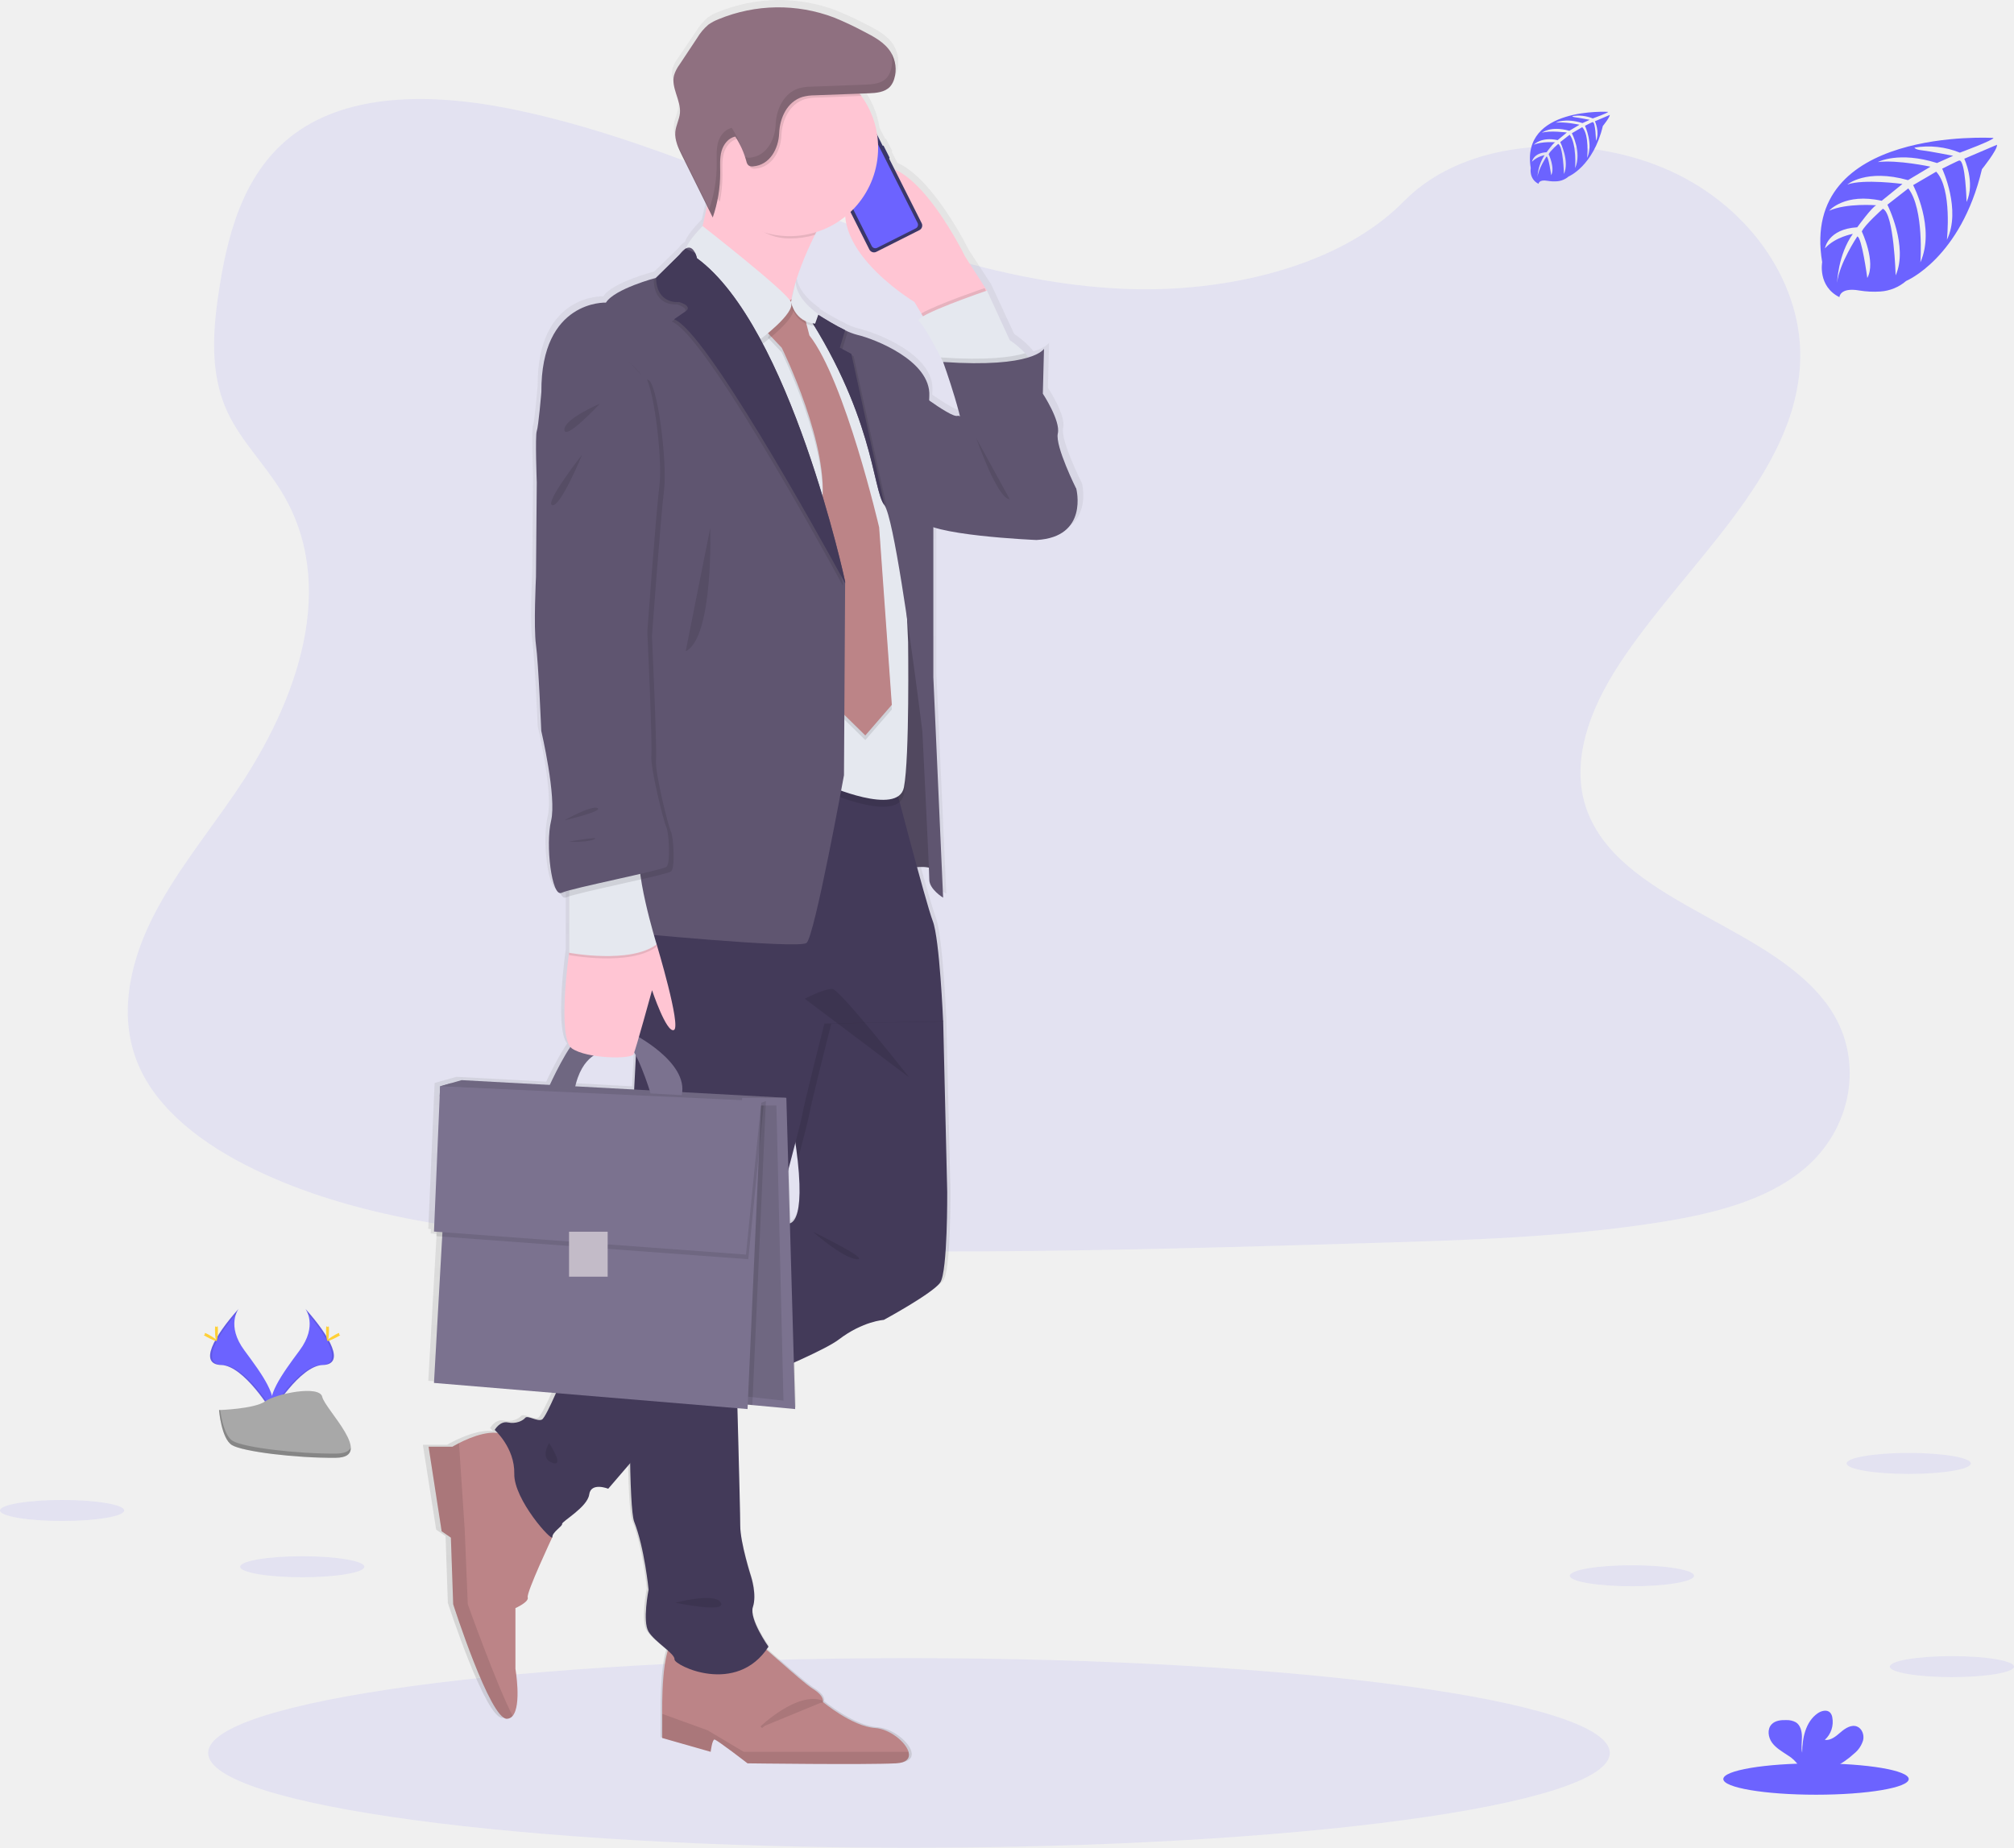
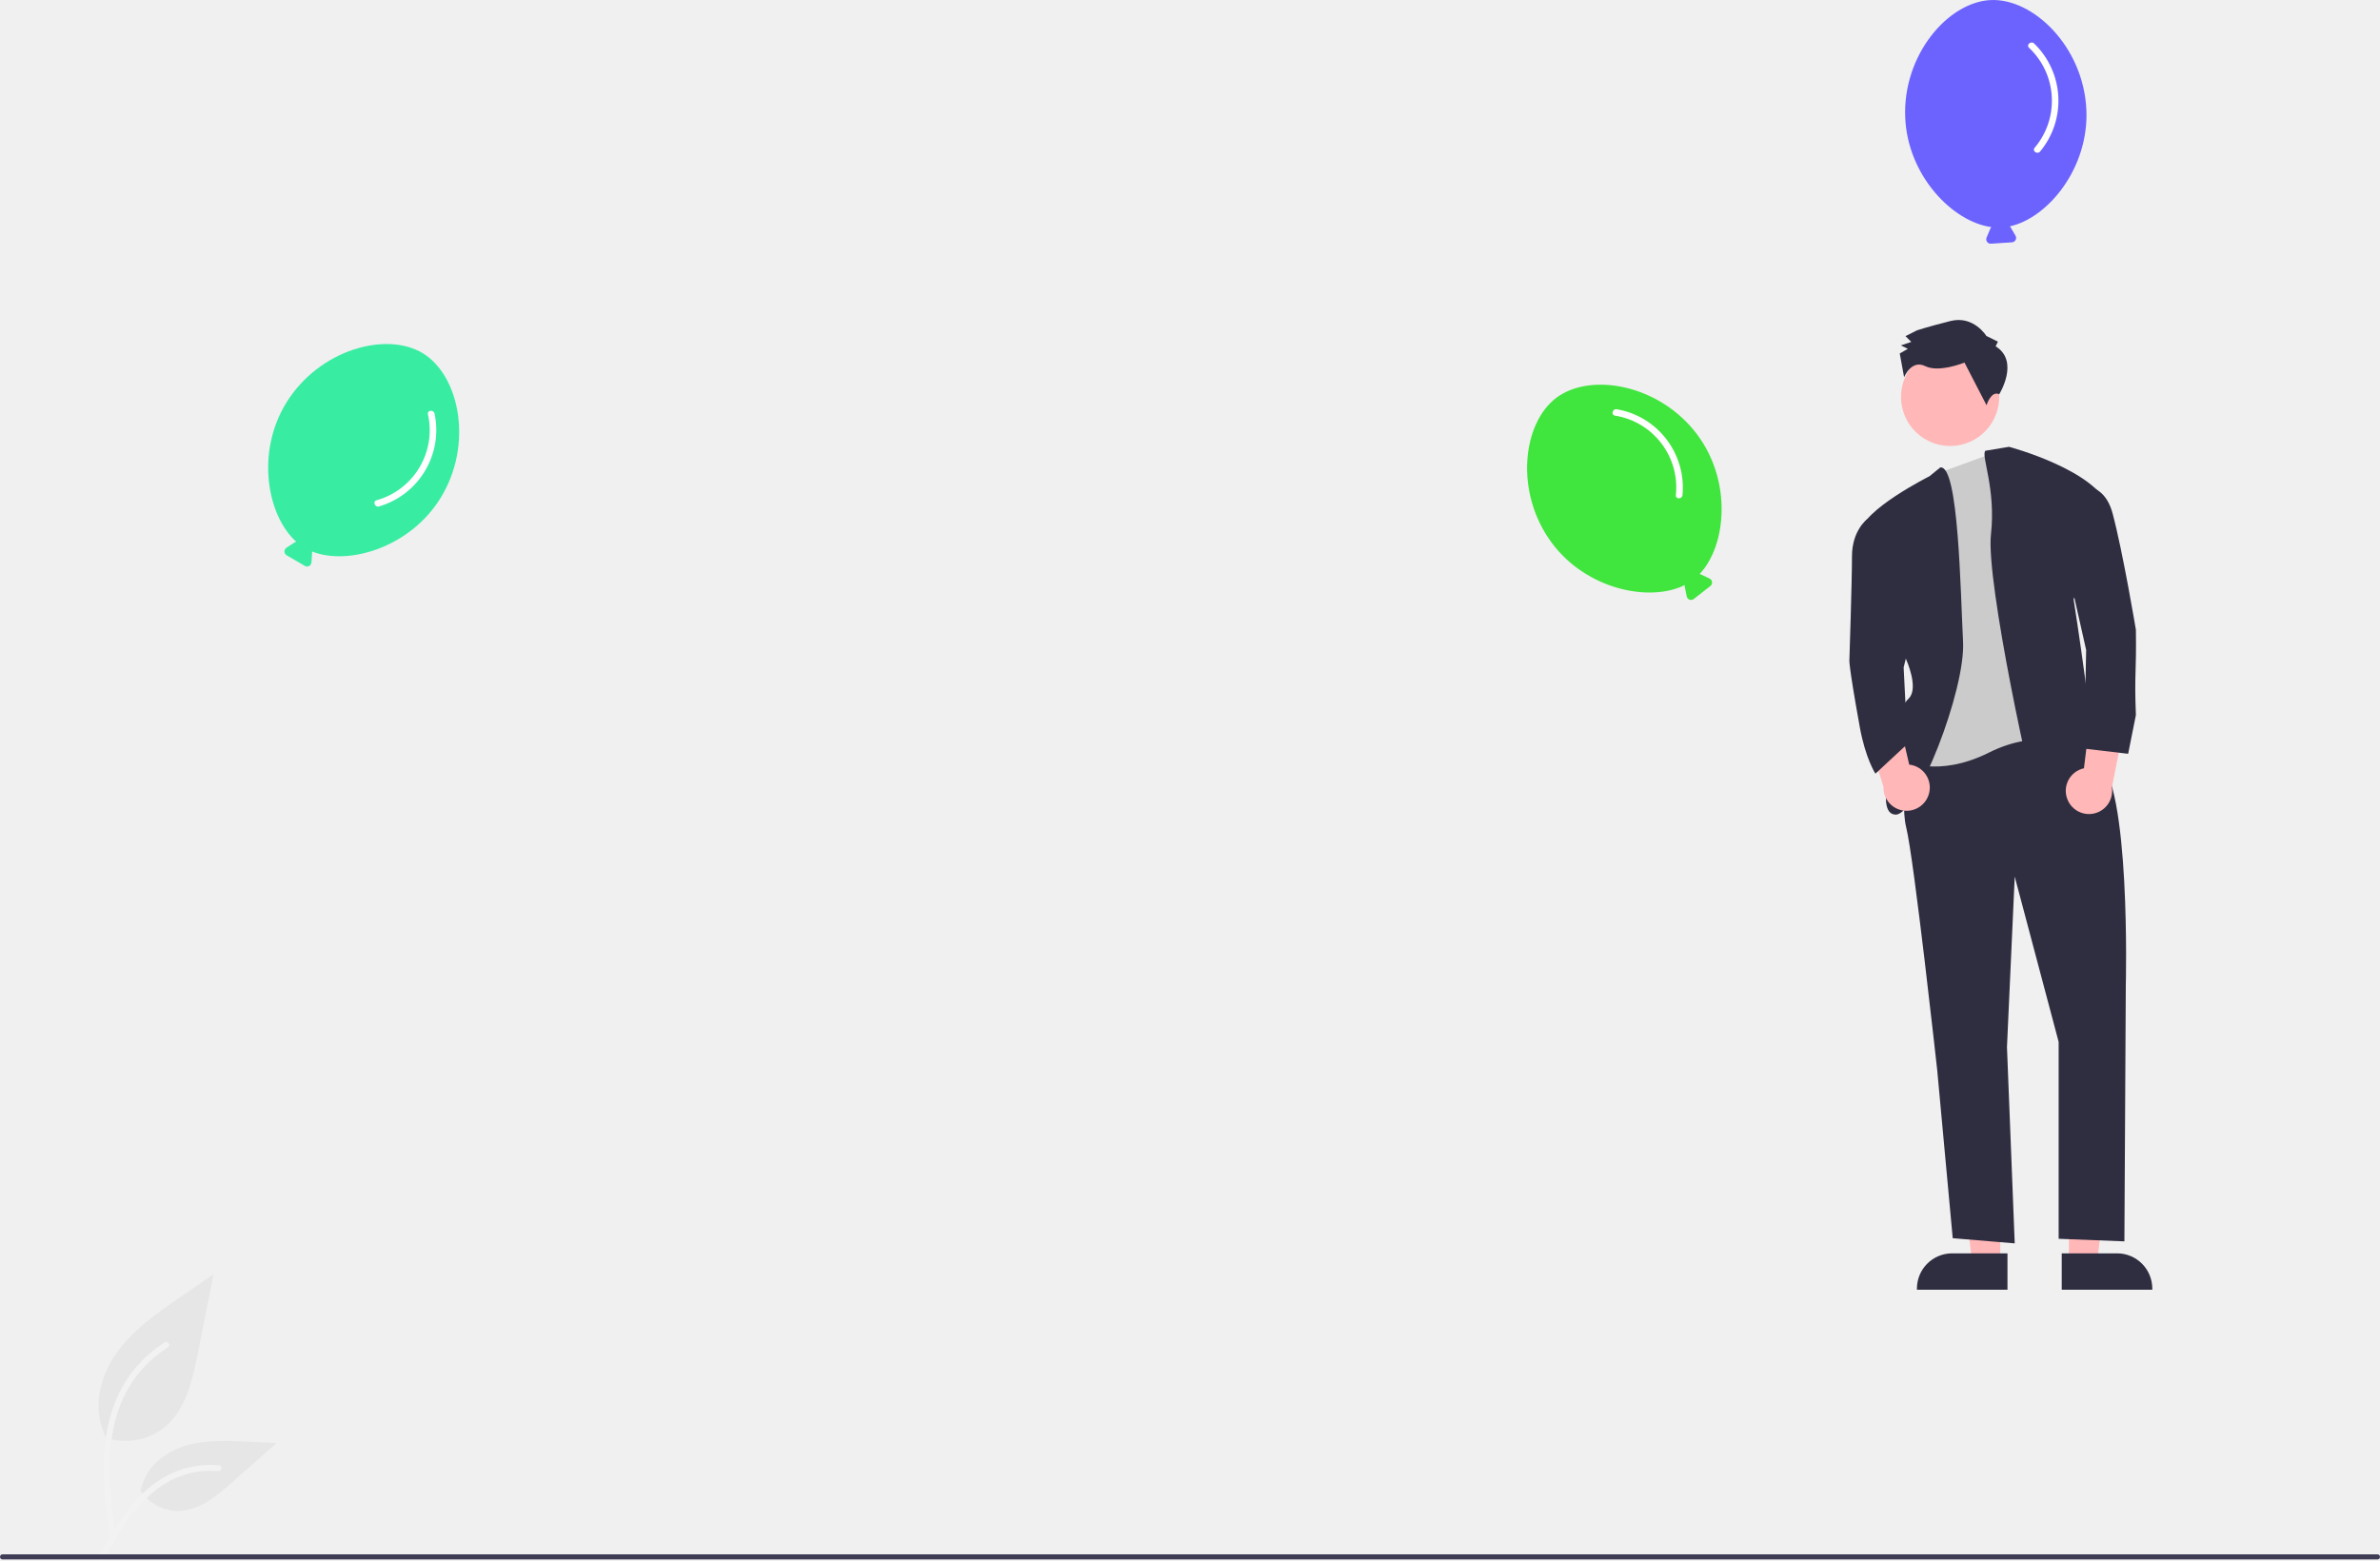
- <svg xmlns="http://www.w3.org/2000/svg" id="6968ac48-3a8f-41ea-a7fd-90e9ec00ee17" data-name="Layer 1" width="873.53" height="801.44" viewBox="0 0 873.53 801.44">
-   <defs>
-     <linearGradient id="70ce31e8-5126-44c6-9ded-adf44b0dced1" x1="489.88" y1="814.11" x2="489.88" y2="49.28" gradientUnits="userSpaceOnUse">
-       <stop offset="0" stop-color="gray" stop-opacity="0.25" />
-       <stop offset="0.54" stop-color="gray" stop-opacity="0.12" />
-       <stop offset="1" stop-color="gray" stop-opacity="0.1" />
-     </linearGradient>
-   </defs>
-   <path d="M652.59,174.63c-47.88-1.66-93.48-17.11-137-34S428.89,105,382.16,96c-30.06-5.76-64.43-6.58-88.65,9.53-23.3,15.51-30.84,42.28-34.88,67.12-3,18.69-4.84,38.36,3.51,55.85,5.79,12.15,16.08,22.36,23.19,34,24.76,40.48,7.26,90.4-19.57,129.93-12.58,18.54-27.18,36.23-36.89,56s-14.21,42.35-5.71,62.49c8.42,20,28.49,34.94,50.23,45.49,44.16,21.41,96.19,27.54,146.93,31,112.32,7.68,225.23,4.36,337.85,1,41.67-1.24,83.53-2.49,124.53-8.93,22.77-3.58,46.28-9.26,62.81-23,21-17.41,26.18-46.88,12.12-68.71-23.59-36.61-88.79-45.71-105.28-85-9.07-21.63.25-45.72,13.43-65.77,28.29-43,75.7-80.78,78.2-130,1.72-33.77-21.08-67.6-56.32-83.59-36.94-16.75-88.17-14.64-115.42,13.09C744.18,165.12,694.86,176.1,652.59,174.63Z" transform="translate(-163.24 -49.28)" fill="#6c63ff" opacity="0.1" />
-   <ellipse cx="394.25" cy="760.32" rx="303.97" ry="41.12" fill="#6c63ff" opacity="0.1" />
-   <path d="M632.51,258.88s-9.41-18.57-8.14-24.09-6.62-17.31-6.62-17.31l.51-19.56s-1.09,2-6.77,3.75c-.48-.63-1-1.25-1.54-1.84a40.32,40.32,0,0,0-6.82-5.69l-10-21.58-9.67-14.81s-15.25-31-31-37.84l-2.48-4.85a.38.38,0,0,0,.15-.49l-2.52-4.93a.39.39,0,0,0-.49-.18l-2.41-4.72a37.91,37.91,0,0,0-7-16.89c-.25-.35-.52-.67-.78-1l3.92-.14c3.44-.13,7.28-.43,9.59-3a8.77,8.77,0,0,0,1.79-3.3,14,14,0,0,0,.58-2.93c0-.15,0-.3,0-.44q0-.51,0-1c0-.27,0-.53,0-.8s0-.43,0-.64-.11-.69-.17-1c0-.13,0-.26-.08-.39a11.66,11.66,0,0,0-.31-1.16,1.55,1.55,0,0,1-.07-.23c-.14-.4-.29-.8-.46-1.19a1.11,1.11,0,0,1-.07-.16c-.18-.39-.38-.77-.59-1.14l-.06-.12v0a4,4,0,0,0-.25-.45c-2.71-4.26-7.47-6.75-12-9a138.69,138.69,0,0,0-13-6,70,70,0,0,0-51,.72,20.19,20.19,0,0,0-4.54,2.42,23.46,23.46,0,0,0-4.95,5.82l-7.75,11.45A16.18,16.18,0,0,0,455,78.79c-1.45,5.44,3.1,10.89,2.59,16.5-.26,2.79-1.76,5.35-2.05,8.14-.37,3.6,1.3,7.07,2.93,10.32l11.09,22c-.59,2.89-1.24,5.85-1.95,8.71h0c-5.11,5.28-6.83,8.16-7.3,9.72l-.15.08h0a9,9,0,0,0-2.56,2.5L447.06,167s-18.32,4.76-22.13,10.79c0,0-28.75-1.26-28.5,38.89,0,0-1.27,15.06-2,17.07s0,22.33,0,22.33l-.34,41.16s-1.1,21.83,0,29.61,2.37,37.39,2.37,37.39,6.87,28.86,4.33,39.15c-2.44,9.85,0,31.39,4,31.48.76,1.57,1.63,2.34,2.58,1.9a11,11,0,0,1,1.27-.46V460.9s-4.95,34.45.6,41c-3.68,5.24-8,14.18-9.1,16.53l-38.9-2.09-4.95,1.39h0L351.75,519,349,582.27l1.1.08-.08,1.93,2.6.19L349,648.19l53.85,4.43c-2.37,5.31-5.12,11-6.19,11.55-2,1-6.36-2-7.38-.76s-4.07,2.76-7.63,2-5.85,3.26-5.85,3.26.52.46,1.3,1.31c-5.78-.7-13.09,2.4-17.06,4.4-1.78.9-2.89,1.57-2.89,1.57H346.65l5.77,36.81,4.07,2.78,1,29s16.28,50.19,23.74,49.86a3.37,3.37,0,0,0,2.51-1.26c4-4.62,1.23-20.49,1.23-20.49V746.23s6.1-2.68,5.42-4.69,9.84-24,10.78-26a.17.17,0,0,0,.08-.16c0-2.26,4.58-4.77,4.32-5.77s11.2-7.28,12-12.8,8.39-2.51,8.39-2.51l9.66-11.1c.29,13.53.84,23,1.79,25.4,4.58,11.55,6.36,29.62,6.36,29.62s-2.8,13.8,0,18.32c1.72,2.76,5.72,5.72,8.5,8.17-2.89,8.76-2.48,27.38-2.48,27.38v10.7l21.37,6s.67-5.35,1.69-5.35,14.59,10.37,14.59,10.37,52.24.67,65.46,0c5-.25,6.36-2.4,5.59-5-1.27-4.33-8.4-9.94-14.74-10.37-10.18-.67-23.07-11.37-23.07-11.37s1-2.35-4.41-5.69c-3.74-2.3-14.09-11.61-20.49-17.06.3-.41.61-.82.9-1.26,0,0-8.65-12-6.86-17.32s-.77-13-.77-13-4.83-14.81-4.83-22.34c0-4.77-.72-31.9-1.24-51.14l4.46.37.09-1.92,2,.18,18.91,1.74-.58-20.21c9.11-4,16.69-7.71,19.83-10.08,10.68-8,19.84-8.53,19.84-8.53s21.62-11.54,24.93-16.31,3-39.4,3-39.4l-1.78-74.22v-.06s-1.52-35.88-4.58-43.66c-1.12-2.88-3.89-12.48-6.92-23.44a18.11,18.11,0,0,1,5.22.22c.11,2.68.18,4.52.18,5.15,0,4.26,6.1,7.88,6.1,7.88l-4.32-96V275.66c13.32,4.24,45.53,5.56,45.53,5.56C638.1,280,632.51,258.88,632.51,258.88ZM506.87,176.4l-.07,0a66.59,66.59,0,0,1,1.85-7.45ZM419.45,505.67c7.89,1.3,17,.92,17.69-.61.07-.15.16-.42.28-.77.25.44.49.89.74,1.35l-.77,14.48v.33l-26-1.4C413.21,511.3,416.65,507.52,419.45,505.67Zm86.67,73.06-.67-23.45c1.16-4.32,2.2-8.24,3.09-11.6.4,2.79.74,5.36,1,7.73C512,573.66,508.37,578,506.12,578.73Zm74-351.58c-1.49.57-7.16-3-12.54-6.7,0-.68.05-1.35.08-2,.76-15.31-24.17-24.84-31.8-26.6a27.41,27.41,0,0,1-5.36-2,125,125,0,0,1-11.84-6.69l.1-.29s-9.84-6.23-10.05-14a132.92,132.92,0,0,1,8.46-20.53c.19-.39.4-.8.6-1.19a39.25,39.25,0,0,0,12.8-6.78c1.53,20,30.47,37.21,30.47,37.21l3.09,5,.73,1.18c-1.56.92-2.31,1.66-1.78,2.09,2.2,1.76,7.52,11.72,9.72,15.93a.06.06,0,0,0,0,0c.6,1.14,1,1.85,1,1.85s4.73,12.87,7.44,23.64A2,2,0,0,0,580.1,227.15Z" transform="translate(-163.24 -49.28)" fill="url(#70ce31e8-5126-44c6-9ded-adf44b0dced1)" />
-   <path d="M591.3,175.28l-.34.45-1.16,1.55L567.55,193l-4.72-7.76-3-5S515.48,153.64,534.55,128s47.25,32.5,47.25,32.5Z" transform="translate(-163.24 -49.28)" fill="#ffc5d3" />
-   <rect x="547.05" y="112.1" width="0.76" height="6.26" rx="0.38" ry="0.38" transform="translate(-156.55 209.3) rotate(-26.73)" fill="#3a3768" />
-   <rect x="521.39" y="119.37" width="0.43" height="2.06" rx="0.21" ry="0.21" transform="translate(-161.64 198.23) rotate(-26.73)" fill="#3a3768" />
-   <rect x="523.41" y="122.65" width="0.48" height="3.59" rx="0.24" ry="0.24" transform="translate(-163.24 199.58) rotate(-26.73)" fill="#3a3768" />
-   <rect x="525.6" y="126.97" width="0.46" height="3.62" rx="0.23" ry="0.23" transform="translate(-164.96 201.03) rotate(-26.73)" fill="#3a3768" />
-   <rect x="528.35" y="104.91" width="25.4" height="51.62" rx="2.24" ry="2.24" transform="translate(-164.21 208.08) rotate(-26.73)" fill="#3a3768" />
-   <path d="M536.4,105.67a.9.9,0,0,0-.4,1.22l.08.17a.91.91,0,0,1-.4,1.23l-9.62,4.84a.9.9,0,0,1-1.22-.4l-.09-.17a.91.91,0,0,0-1.22-.41l-1.87.95a1.72,1.72,0,0,0-.77,2.33L541.33,156a1.75,1.75,0,0,0,2.34.77l16.78-8.45a1.75,1.75,0,0,0,.77-2.34l-20.45-40.59a1.74,1.74,0,0,0-2.34-.77Z" transform="translate(-163.24 -49.28)" fill="#6c63ff" />
-   <rect x="527.92" y="109.31" width="3.55" height="0.72" rx="0.36" ry="0.36" transform="translate(-155.95 200.72) rotate(-26.73)" fill="#e6e8ec" />
-   <circle cx="368.88" cy="59.17" r="0.41" fill="#e6e8ec" />
-   <path d="M550.8,261.28,544.55,429s21-7,24.25-1.75-3.5-84-3.5-84Z" transform="translate(-163.24 -49.28)" fill="#5f5570" />
-   <path d="M550.8,261.28,544.55,429s21-7,24.25-1.75-3.5-84-3.5-84Z" transform="translate(-163.24 -49.28)" opacity="0.15" />
-   <path d="M551.8,814.11c-13,.67-64.33,0-64.33,0s-13.34-10.33-14.34-10.33-1.66,5.33-1.66,5.33l-21-6V792.45s-.67-30.35,5.66-31.67,34.34,0,34.34,0c1-.33,20,17.67,25.33,21s4.33,5.67,4.33,5.67,12.67,10.66,22.67,11.33c6.23.42,13.24,6,14.49,10.33C558.05,811.72,556.7,813.86,551.8,814.11Z" transform="translate(-163.24 -49.28)" fill="#bc8487" />
-   <path d="M551.8,814.11c-13,.67-64.33,0-64.33,0s-13.34-10.33-14.34-10.33-1.66,5.33-1.66,5.33l-21-6V792.66l19.66,7.12,15.67,9.33h71.49C558.05,811.72,556.7,813.86,551.8,814.11Z" transform="translate(-163.24 -49.28)" opacity="0.1" />
-   <path d="M493.43,798.45s16-15.33,26.7-11" transform="translate(-163.24 -49.28)" stroke="#000" stroke-miterlimit="10" opacity="0.1" />
-   <path d="M392.13,742.11c.67,2-5.33,4.67-5.33,4.67v26.33s2.72,15.81-1.21,20.42a3.29,3.29,0,0,1-2.46,1.25c-7.33.33-23.33-49.67-23.33-49.67l-1-28.89-4-2.77-5.67-36.67h10.34s1.09-.67,2.84-1.57c5-2.55,15.47-7,21.16-2.76L402.8,716S391.47,740.11,392.13,742.11Z" transform="translate(-163.24 -49.28)" fill="#bc8487" />
-   <path d="M385.59,793.53a3.29,3.29,0,0,1-2.46,1.25c-7.33.33-23.33-49.67-23.33-49.67l-1-28.89-4-2.77-5.67-36.67h10.34s1.09-.67,2.84-1.57l2.49,37.57,1.33,32.33S378.69,780.31,385.59,793.53Z" transform="translate(-163.24 -49.28)" opacity="0.1" />
-   <path d="M571.05,605.53c-3.25,4.75-24.5,16.25-24.5,16.25s-9,.5-19.5,8.5c-5.43,4.14-24.3,12.35-41.25,19.32-15.83,6.51-30,11.93-30,11.93l-16.32,19L427.05,695s-7.5-3-8.25,2.5-12,11.75-11.75,12.75-4.25,3.5-4.25,5.75-16.75-16.25-16.5-27.5-8.5-19-8.5-19,2.25-4,5.75-3.25,6.5-.75,7.5-2,5.25,1.75,7.25.75,10-20.75,10-20.75l31.17-20.91,62-41.56,2.86-1.92s8.25,3.78,4.9-27.19c-.65-6-1.74-13.29-3.4-22.17-10.25-54.75,26.5-61,26.5-61l32.25,10.75,7.75,12v.06l1.75,73.94S574.3,600.78,571.05,605.53Z" transform="translate(-163.24 -49.28)" fill="#433a59" />
-   <path d="M485.55,640.53s.1,3.55.25,9.07c-15.83,6.51-30,11.93-30,11.93l-16.32,19c-.27-15.75-.21-36.21,0-57.18l62-41.56C493.81,610.22,485.55,640.53,485.55,640.53Z" transform="translate(-163.24 -49.28)" opacity="0.1" />
-   <path d="M572.3,492.28v.06l-48.5.94s-8.5,33.25-9.75,40.25c-.31,1.72-2.19,9.07-4.85,19.17-.65-6-1.74-13.29-3.4-22.17-10.25-54.75,26.5-61,26.5-61l32.25,10.75Z" transform="translate(-163.24 -49.28)" opacity="0.1" />
-   <path d="M444.55,401.53l-6.25,120s-4.5,176.25,0,187.75,6.25,29.5,6.25,29.5-2.75,13.75,0,18.25,11.5,9.5,11.25,12,26.75,16,40.75-5.5c0,0-8.5-12-6.75-17.25s-.75-13-.75-13S484.3,718.53,484.3,711s-1.75-70.5-1.75-70.5,27.25-100,28.5-107,9.75-40.25,9.75-40.25l51.5-1s-1.5-35.75-4.5-43.5-17.75-64.5-17.75-64.5Z" transform="translate(-163.24 -49.28)" fill="#433a59" />
-   <polygon points="195.36 469.89 190.89 471.17 190.71 475.59 324.73 477.32 324.73 475.58 195.36 469.89" fill="#7b728f" />
-   <path d="M516.68,151.15c-19.5,39.55-7.39,47.82-5.46,48.84-4.13-1.92-57.81-27.14-50.75-33.54,4.59-4.17,8.52-22.31,10.83-35.31,1.37-7.76,2.17-13.69,2.17-13.69l56.33,10.33C524.34,136.58,520,144.33,516.68,151.15Z" transform="translate(-163.24 -49.28)" fill="#ffc5d3" />
-   <path d="M591,175.73l-1.16,1.55L567.55,193l-4.72-7.76c6.87-4,27.47-11,27.47-11Z" transform="translate(-163.24 -49.28)" opacity="0.1" />
-   <path d="M611.55,211.78c-2,7-35.75,0-35.75,0l-3.5-5.5s-.35-.7-.94-1.84a.06.06,0,0,1,0,0c-2.16-4.19-7.39-14.11-9.55-15.87-2.75-2.25,29.5-13.25,29.5-13.25l9.88,21.5a39.82,39.82,0,0,1,6.7,5.67C610.39,205.2,612.46,208.59,611.55,211.78Z" transform="translate(-163.24 -49.28)" fill="#e5e8ef" />
-   <path d="M555.55,215s20,15.78,23,14.64,51.5,31.61,51.5,31.61,5.5,21-17.25,22.25c0,0-48.25-2-50.25-9S555.55,215,555.55,215Z" transform="translate(-163.24 -49.28)" fill="#5f5570" />
-   <path d="M501.05,183.28l-21.75,22.5,30.5,194,12-7s31,13.75,33.5,1,1.81-63,1.81-63L553.05,240s-14.25-31.75-14.25-32.75-20.55-16.5-20.55-16.5l-9.7-7.5Z" transform="translate(-163.24 -49.28)" opacity="0.1" />
-   <path d="M501.05,180.28l-21.75,22.5,30.5,194,12-7s31,13.75,33.5,1,1.81-63,1.81-63L553.05,237s-14.25-31.75-14.25-32.75-20.55-16.5-20.55-16.5l-9.7-7.5Z" transform="translate(-163.24 -49.28)" fill="#e5e8ef" />
-   <path d="M502.3,183.53l-6,12.25,6,6.33s21.5,43.42,17.25,69.17l4.5,84.75,14.5,14.25L550.05,357l-5.5-77s-14.75-63.5-30.25-83.25l-4.5-17.5Z" transform="translate(-163.24 -49.28)" opacity="0.1" />
-   <path d="M502.3,181.53l-6,12.25,6,6.33s21.5,43.42,17.25,69.17l4.5,84.75,14.5,14.25L550.05,355l-5.5-77s-14.75-63.5-30.25-83.25l-4.5-17.5Z" transform="translate(-163.24 -49.28)" fill="#bc8487" />
-   <path d="M529.8,127.78c-5.46,8.8-9.76,16.55-13.12,23.37a38.45,38.45,0,0,1-10.9,1.57c-12.36,0-19.48-8.55-26.48-17.63-1.6-2.06-6.86-1.58-8-4,1.37-7.76,2.17-13.69,2.17-13.69Z" transform="translate(-163.24 -49.28)" opacity="0.1" />
-   <path d="M544.11,113.38a38.33,38.33,0,1,1-7.29-22.49A38.33,38.33,0,0,1,544.11,113.38Z" transform="translate(-163.24 -49.28)" fill="#ffc5d3" />
-   <path d="M493.55,198.78l-31.5-38s-2.91-1.17,6.92-11.46c0,0,36.1,28.14,38.34,32.92S493.55,198.78,493.55,198.78Z" transform="translate(-163.24 -49.28)" opacity="0.1" />
-   <path d="M492.55,196.78l-31.5-38s-2.91-1.17,6.92-11.46c0,0,36.1,28.14,38.34,32.92S492.55,196.78,492.55,196.78Z" transform="translate(-163.24 -49.28)" fill="#e5e8ef" />
-   <path d="M572.3,438.63s-6-3.6-6-7.85-3-64.25-3-64.25-4.4-35.81-9-64.27v0c-2.7-16.77-5.47-31-7.43-33.82l-.08-.12c-5.25-6.75-4.25-39.75-37-88,.44.3,11.73,8.22,20,12.2a27.42,27.42,0,0,0,5.27,2c7.5,1.75,32,11.25,31.25,26.5s1.75,50.25,1.75,50.25V343Z" transform="translate(-163.24 -49.28)" fill="#5f5570" />
-   <path d="M611.55,211.78c-2,7-35.75,0-35.75,0l-3.5-5.5s-.35-.7-.94-1.84a.06.06,0,0,1,0,0,.67.67,0,0,1-.05-.12c19.61,1.37,30.54-.06,36.58-1.83C610.39,205.2,612.46,208.59,611.55,211.78Z" transform="translate(-163.24 -49.28)" opacity="0.1" />
-   <path d="M572.3,206.28s10.5,29,9,36.25,24.25,35.75,24.25,35.75l24.5-17s-9.25-18.5-8-24-6.5-17.25-6.5-17.25l.5-19.48S611.55,209,572.3,206.28Z" transform="translate(-163.24 -49.28)" fill="#5f5570" />
-   <path d="M536.82,90.89l-19,.72a21.16,21.16,0,0,0-5.5.69c-6.79,2.09-9.92,9.31-10.17,15.8s-4,13.76-11.27,14.33a2.81,2.81,0,0,1-2.07-.46,3.42,3.42,0,0,1-.88-1.77,38.7,38.7,0,0,0-4.78-10.68c-3,.54-5.22,3.39-6,6.37s-.57,6.12-.56,9.21a59.61,59.61,0,0,1-1.13,11.69,38.33,38.33,0,1,1,61.39-45.9Z" transform="translate(-163.24 -49.28)" opacity="0.1" />
-   <path d="M511.33,91.3a21.16,21.16,0,0,1,5.5-.69l23.07-.86c3.38-.13,7.15-.43,9.42-2.94a8.81,8.81,0,0,0,1.76-3.29,14.2,14.2,0,0,0-1.49-11.63c-2.67-4.25-7.35-6.72-11.81-9a137.23,137.23,0,0,0-12.77-6,68,68,0,0,0-50.1.72A20.22,20.22,0,0,0,470.45,60a23.05,23.05,0,0,0-4.86,5.8L458,77.24a15.75,15.75,0,0,0-2.39,4.62c-1.43,5.43,3,10.86,2.54,16.45-.26,2.78-1.73,5.33-2,8.11-.36,3.59,1.28,7,2.89,10.27l13.34,26.91a59.62,59.62,0,0,0,3.23-19.5c0-3.09-.26-6.23.56-9.21s3-5.83,6-6.37a38.57,38.57,0,0,1,4.79,10.68,3.38,3.38,0,0,0,.88,1.77,2.8,2.8,0,0,0,2.07.46c7.31-.57,11-7.77,11.27-14.33S504.54,93.39,511.33,91.3Z" transform="translate(-163.24 -49.28)" fill="#8f7080" />
-   <polygon points="190.89 471.17 200.23 468.5 341.06 476.17 325.56 478.17 190.89 471.17" fill="#7b728f" />
-   <polygon points="190.89 471.17 200.23 468.5 341.06 476.17 325.56 478.17 190.89 471.17" opacity="0.1" />
-   <polygon points="344.89 611.17 326.31 609.44 319.79 608.84 319.79 505.5 321.51 481.51 321.89 476.17 341.06 476.17 344.89 611.17" fill="#7b728f" />
-   <polygon points="339.81 607.5 324.99 605.86 319.79 605.29 319.79 507.31 321.16 484.57 321.46 479.5 336.75 479.5 339.81 607.5" opacity="0.1" />
-   <path d="M401.42,520.45s9.25-20.29,13.13-20.92,11,0,11,0l-.63,5.88s-9.5.75-12.5,16.62Z" transform="translate(-163.24 -49.28)" fill="#7b728f" />
-   <path d="M401.42,520.45s9.25-20.29,13.13-20.92,11,0,11,0l-.63,5.88s-9.5.75-12.5,16.62Z" transform="translate(-163.24 -49.28)" opacity="0.1" />
-   <path d="M437.3,497.41s24.87,12.37,21.62,26.87l-13.5-.75s-6.5-21.62-11.62-22.75S437.3,497.41,437.3,497.41Z" transform="translate(-163.24 -49.28)" fill="#7b728f" />
-   <path d="M529.8,301.53v.73l-.5,83.27s-12.75,70-16.25,72.75-80.25-4.75-80.25-4.75L398.05,219.28c-.25-40,28-38.75,28-38.75,3.75-6,21.75-10.75,21.75-10.75l10-9.75.32-.45a8.89,8.89,0,0,1,2.52-2.49h0c2.06-1.19,3.37.38,4.12,1.93a11.63,11.63,0,0,1,.78,2.27C506.05,191,529.8,301.53,529.8,301.53Z" transform="translate(-163.24 -49.28)" fill="#5f5570" />
-   <path d="M528.8,302.53v.73c-12.57-23-61-110.14-74.25-114.48l5.1-3.5s3.4-2-2.85-4c0,0-9.75,1.25-10-10.5l10.32-10.2,2.52-2.49h0l4.12,1.93a11.63,11.63,0,0,1,.78,2.27C505.05,192,528.8,302.53,528.8,302.53Z" transform="translate(-163.24 -49.28)" opacity="0.1" />
-   <path d="M529.8,301.53v.73c-12.57-23-61-110.14-74.25-114.48l5.1-3.5s3.4-2-2.85-4c0,0-9.75,1.25-10-10.5l10.32-10.2,2.52-2.49h0l4.12,1.93a11.63,11.63,0,0,1,.78,2.27C506.05,191,529.8,301.53,529.8,301.53Z" transform="translate(-163.24 -49.28)" fill="#433a59" />
-   <path d="M547.88,269.4l-.08-.12c-5.25-6.75-4.25-39.75-37-88,.44.3,11.73,8.22,20,12.2l-2.31,7.62,5,2.67Z" transform="translate(-163.24 -49.28)" opacity="0.1" />
-   <path d="M546.88,268.4l-.08-.12c-5.25-6.75-4.25-39.75-37-88,.44.3,11.73,8.22,20,12.2l-2.31,7.62,5,2.67Z" transform="translate(-163.24 -49.28)" fill="#433a59" />
-   <path d="M508.36,172.58l-2.05,8.66s1.5,8.67,10.49,9.42l1.45-4.13S508.55,180.31,508.36,172.58Z" transform="translate(-163.24 -49.28)" opacity="0.1" />
-   <path d="M508.36,171.58l-2.05,8.66s1.5,8.67,10.49,9.42l1.45-4.13S508.55,179.31,508.36,171.58Z" transform="translate(-163.24 -49.28)" fill="#e5e8ef" />
-   <polygon points="332.19 477.57 326.31 609.44 319.79 608.84 319.79 505.5 321.51 481.51 332.19 477.57" opacity="0.1" />
-   <polygon points="192.23 528.5 188.23 599.83 324.23 611.17 330.19 477.57 192.23 528.5" fill="#7b728f" />
-   <polygon points="189.23 536.17 191.89 473.17 331.19 479.57 324.56 546.17 189.23 536.17" opacity="0.1" />
-   <polygon points="188.23 534.17 190.89 471.17 330.19 477.57 323.56 544.17 188.23 534.17" fill="#7b728f" />
-   <rect x="246.81" y="534.25" width="16.75" height="19.5" fill="#c3bbc8" />
-   <path d="M412.55,455.78l-2.5,6.75s-5.25,37,1.25,41.5,25.75,4.75,26.75,2.5,8-27.75,8-27.75,6.25,18.75,9.5,17.25-7.5-37.14-7.5-37.14Z" transform="translate(-163.24 -49.28)" fill="#ffc5d3" />
-   <path d="M410.05,427.78v35.75s26.5,5,38-3.64c0,0-10.75-34.61-6.75-43.36S410.05,427.78,410.05,427.78Z" transform="translate(-163.24 -49.28)" opacity="0.1" />
-   <path d="M410.05,426.78v35.75s26.5,5,38-3.64c0,0-10.75-34.61-6.75-43.36S410.05,426.78,410.05,426.78Z" transform="translate(-163.24 -49.28)" fill="#e5e8ef" />
-   <path d="M407.05,217.53l-7,3.75s-1.25,15-2,17,0,22.25,0,22.25l-.34,41s-1.08,21.75,0,29.5S400,368.28,400,368.28s6.76,28.75,4.26,39,.25,33.25,4.5,31.25,43.5-9.75,45.5-11.25,1-15.5,0-17.25-7-25.5-6.5-31-1.75-53.75-1.75-53.75,3.75-51.5,5.25-63.5-3-47.25-7-47.75S428.55,186.28,407.05,217.53Z" transform="translate(-163.24 -49.28)" opacity="0.1" />
-   <path d="M405.05,215.53l-7,3.75s-1.25,15-2,17,0,22.25,0,22.25l-.34,41s-1.08,21.75,0,29.5S398,366.28,398,366.28s6.76,28.75,4.26,39,.25,33.25,4.5,31.25,43.5-9.75,45.5-11.25,1-15.5,0-17.25-7-25.5-6.5-31-1.75-53.75-1.75-53.75,3.75-51.5,5.25-63.5-3-47.25-7-47.75S426.55,184.28,405.05,215.53Z" transform="translate(-163.24 -49.28)" fill="#5f5570" />
-   <g opacity="0.1">
-     <path d="M480.66,104.77c-3,.54-5.22,3.39-6,6.37s-.57,6.12-.56,9.21a59.61,59.61,0,0,1-3.22,19.5l-13.35-26.91c-.26-.53-.53-1.08-.79-1.63a36.37,36.37,0,0,0,2.29,5.38l13.35,26.91a59.61,59.61,0,0,0,3.22-19.5c0-3.09-.25-6.23.56-9.21s3-5.83,6-6.37a40.13,40.13,0,0,1,2.59,4.73A39,39,0,0,0,480.66,104.77Z" transform="translate(-163.24 -49.28)" />
-     <path d="M549.83,72.32a14.16,14.16,0,0,1-.24,7.45,8.83,8.83,0,0,1-1.77,3.29c-2.27,2.51-6,2.81-9.42,2.94l-23.06.86a21.23,21.23,0,0,0-5.51.69c-6.78,2.09-9.92,9.31-10.17,15.8s-4,13.76-11.27,14.33a2.81,2.81,0,0,1-2.07-.46h0c.23.65.45,1.31.64,2a3.3,3.3,0,0,0,.87,1.77,2.81,2.81,0,0,0,2.07.46c7.32-.57,11-7.77,11.27-14.33s3.39-13.71,10.17-15.8a21.23,21.23,0,0,1,5.51-.69l23.06-.86c3.38-.13,7.15-.43,9.42-2.94a8.83,8.83,0,0,0,1.77-3.29A14.2,14.2,0,0,0,549.83,72.32Z" transform="translate(-163.24 -49.28)" />
+ <svg xmlns="http://www.w3.org/2000/svg" width="930" height="609.874" data-name="Layer 1">
+   <g>
+     <path fill="#e6e6e6" d="m41.062,561.786a24.215,24.215 0 0 0 23.383,-4.119c8.19,-6.874 10.758,-18.196 12.847,-28.682l6.18,-31.017l-12.938,8.908c-9.305,6.406 -18.818,13.019 -25.26,22.298s-9.252,21.947 -4.078,31.988" data-name="Path 438" id="f5877e54-26d9-4110-bb17-7d90037dcb2b" />
+     <path fill="#f2f2f2" d="m43.06,601.496c-1.628,-11.864 -3.304,-23.881 -2.159,-35.872c1.015,-10.649 4.264,-21.049 10.878,-29.579a49.206,49.206 0 0 1 12.625,-11.44c1.262,-0.796 2.424,1.204 1.167,1.997a46.779,46.779 0 0 0 -18.504,22.326c-4.029,10.246 -4.675,21.416 -3.982,32.3c0.419,6.582 1.311,13.121 2.206,19.653a1.198,1.198 0 0 1 -0.808,1.423a1.163,1.163 0 0 1 -1.423,-0.808l-0.001,0.002z" data-name="Path 439" id="af7e5462-cb8c-4c3a-a84b-026a28a01614" />
+     <path fill="#e6e6e6" d="m54.781,582.46a17.825,17.825 0 0 0 15.531,8.019c7.864,-0.373 14.418,-5.86 20.317,-11.07l17.452,-15.409l-11.55,-0.553c-8.306,-0.398 -16.827,-0.771 -24.738,1.793s-15.208,8.726 -16.654,16.915" data-name="Path 442" id="b74da307-8ad0-4d1b-99e4-dedad26aca71" />
+     <path fill="#f2f2f2" d="m38.457,608.316c7.84,-13.871 16.932,-29.288 33.181,-34.216a37.026,37.026 0 0 1 13.955,-1.441c1.482,0.128 1.112,2.412 -0.367,2.285a34.398,34.398 0 0 0 -22.272,5.892c-6.28,4.275 -11.17,10.218 -15.308,16.519c-2.535,3.861 -4.806,7.884 -7.076,11.903c-0.726,1.285 -2.847,0.357 -2.113,-0.942z" data-name="Path 443" id="eea67ff0-2845-4236-af55-5d249be779f1" />
+     <circle id="svg_24" fill="#ffb7b7" transform="rotate(-63.5798, -0.410376, 783.534)" r="19.18" cy="1186.721" cx="901.61" />
+     <path id="svg_34" fill="#3f3d56" d="m929,609.468l-928,0a1,1 0 0 1 0,-2l928,0a1,1 0 0 1 0,2z" />
+     <path id="svg_46" fill="#40e53d" d="m663.219,169.868c-14.711,-19.687 -41.636,-24.438 -55.016,-14.441s-16.453,37.166 -1.742,56.853c13.617,18.223 38.288,23.193 51.876,16.366a1.706,1.706 0 0 0 -0.008,0.647l0.766,3.787a1.728,1.728 0 0 0 2.758,1.019l6.487,-5.068a1.728,1.728 0 0 0 -0.321,-2.923l-3.49,-1.66a1.71,1.71 0 0 0 -0.384,-0.121c10.474,-11.073 12.72,-36.198 -0.927,-54.461z" />
+     <path id="svg_47" fill="#fff" d="m631.04,162.436a28.432,28.432 0 0 1 23.812,31.085c-0.158,1.66 2.435,1.649 2.592,0a31.088,31.088 0 0 0 -25.715,-33.584c-1.632,-0.277 -2.333,2.22 -0.689,2.5z" />
+     <path id="svg_48" fill="#38eda2" d="m172.198,194.561c12.862,-20.942 7.332,-47.719 -6.9,-56.459s-40.615,-1.563 -53.476,19.379c-11.905,19.385 -7.412,44.147 3.952,54.253a1.707,1.707 0 0 0 -0.604,0.232l-3.237,2.111a1.728,1.728 0 0 0 0.071,2.939l7.106,4.157a1.728,1.728 0 0 0 2.597,-1.378l0.253,-3.856a1.71,1.71 0 0 0 -0.03,-0.401c14.159,5.644 38.337,-1.549 50.267,-20.976z" />
+     <path id="svg_49" fill="#fff" d="m167.22,161.912a28.432,28.432 0 0 1 -20.092,33.609c-1.601,0.466 -0.633,2.872 0.957,2.409a31.088,31.088 0 0 0 21.712,-36.301c-0.345,-1.619 -2.925,-1.348 -2.577,0.283z" />
+     <path id="svg_50" fill="#6c63ff" d="m815.265,42.927c-1.075,-24.553 -20.654,-43.638 -37.34,-42.907s-34.521,21.454 -33.446,46.007c0.995,22.727 18.588,40.723 33.662,42.73a1.706,1.706 0 0 0 -0.371,0.53l-1.499,3.562a1.728,1.728 0 0 0 1.705,2.395l8.215,-0.537a1.728,1.728 0 0 0 1.38,-2.596l-1.95,-3.336a1.71,1.71 0 0 0 -0.249,-0.316c14.89,-3.255 30.891,-22.756 29.893,-45.532z" />
+     <path id="svg_51" fill="#fff" d="m792.854,18.668a28.432,28.432 0 0 1 2.181,39.096c-1.065,1.283 1.084,2.734 2.142,1.459a31.088,31.088 0 0 0 -2.347,-42.234c-1.192,-1.148 -3.178,0.522 -1.977,1.678z" />
+     <g id="svg_53">
+       <polygon id="svg_20" fill="#ffb7b7" points="781.636,493.422 770.663,493.421 765.442,451.095 781.638,451.096 781.636,493.422 " />
+       <path id="svg_21" fill="#2f2e41" d="m784.434,504.059l-35.383,-0.001l0,-0.448a13.773,13.773 0 0 1 13.772,-13.772l0.001,0l21.611,0.001l-0.001,14.22z" />
+       <polygon id="svg_22" fill="#ffb7b7" points="808.437,493.422 819.411,493.421 824.631,451.095 808.435,451.096 808.437,493.422 " />
+       <path id="svg_23" fill="#2f2e41" d="m805.638,489.839l21.611,-0.001l0.001,0a13.773,13.773 0 0 1 13.772,13.772l0,0.448l-35.383,0.001l-0.001,-14.22z" />
+       <path id="svg_25" fill="#2f2e41" d="m747.898,286.067s-6.057,25.236 -3.028,37.35s12.113,94.889 12.113,94.889l6.057,65.615l24.227,2.019l-3.028,-76.719l3.028,-66.624l17.161,64.605l0,76.947l25.694,1.009l0.552,-100.165s2.019,-78.737 -11.104,-88.832s-15.142,-12.113 -15.142,-12.113l-56.529,2.019z" />
+       <path id="svg_26" fill="#cbcbcb" d="m784.471,175.027l22.985,12.113l3.028,104.983s-13.123,-8.076 -33.312,2.019s-33.312,3.028 -33.312,3.028l12.113,-45.425l-5.047,-60.567l7.219,-6.552l26.326,-9.599z" />
+       <path id="svg_27" fill="#2f2e41" d="m758.147,182.715l-4.193,3.416s-26.246,13.123 -27.255,22.208l18.17,49.463s5.047,11.104 1.009,15.142s-8.076,14.132 -7.066,19.18s-6.057,26.246 2.019,26.246s27.255,-48.454 26.246,-67.633s-1.708,-69.418 -8.93,-68.021z" />
+       <path id="svg_28" fill="#2f2e41" d="m775.793,176.165l9.246,-1.539s34.321,9.085 39.369,24.227l-14.132,35.331s10.095,64.605 7.066,64.605l-3.028,0s8.076,6.057 3.028,8.076s-17.161,18.17 -20.189,11.104s-21.199,-90.851 -19.18,-109.021s-3.973,-30.879 -2.18,-32.783z" />
+       <path id="svg_29" fill="#2f2e41" d="m779.805,135.344l0.898,-1.808l-4.52,-2.246s-4.986,-8.113 -14.009,-5.833s-13.083,3.645 -13.083,3.645l-4.509,2.269l2.263,2.251l-4.06,1.365l2.712,1.347l-3.156,1.814l1.699,9.298s2.821,-7.052 8.245,-4.357s15.346,-1.393 15.346,-1.393l8.62,16.682s1.778,-5.848 4.949,-4.288c0,0 8.1,-12.899 -1.395,-18.744z" />
+       <path id="svg_30" fill="#ffb7b7" d="m807.882,312.477a9.001,9.001 0 0 1 6.433,-12.21l3.886,-31.748l12.661,10.768l-5.631,28.498a9.049,9.049 0 0 1 -17.349,4.693l0,-0z" />
+       <path id="svg_31" fill="#ffb7b7" d="m753.729,310.292a9.001,9.001 0 0 0 -7.692,-11.459l-7.23,-31.157l-11.448,12.05l8.621,27.74a9.049,9.049 0 0 0 17.749,2.826l-0,0z" />
+       <path id="svg_32" fill="#2f2e41" d="m808.37,190.626s13.123,-5.047 17.161,10.095s9.085,45.425 9.085,45.425c0.251,16.84 -0.644,16.84 0,33.312l-3.028,15.142l-17.161,-2.019l0.748,-38.546l-8.824,-39.182l2.019,-24.227z" />
+       <path id="svg_33" fill="#2f2e41" d="m735.784,202.282l-6.222,0.666s-5.891,4.382 -5.891,14.476s-1.009,40.378 -1.009,40.378s-0.573,0.709 4.038,26.246c2.247,12.447 6.13,18.321 6.13,18.321l12.531,-11.636l-1.501,-29.903l4.038,-16.151l-12.113,-42.397z" />
+     </g>
  </g>
-   <path d="M512.28,482.47s8.66-4.5,12-4.25,33.33,38.39,33.33,38.39Z" transform="translate(-163.24 -49.28)" opacity="0.1" />
-   <path d="M423.45,224.35s-15.83,6.76-15.41,11.43S423.45,224.35,423.45,224.35Z" transform="translate(-163.24 -49.28)" opacity="0.1" />
-   <path d="M415.74,246.45s-16.61,21.24-12.94,21.95S415.74,246.45,415.74,246.45Z" transform="translate(-163.24 -49.28)" opacity="0.1" />
-   <path d="M471.3,278.28s1.52,47.5-10.66,53.5Z" transform="translate(-163.24 -49.28)" opacity="0.1" />
-   <path d="M408,405.11s11.72-6.66,14.41-5.33S408,405.11,408,405.11Z" transform="translate(-163.24 -49.28)" opacity="0.1" />
-   <path d="M410.05,414.32s7.4.53,10.91-1S410.05,414.32,410.05,414.32Z" transform="translate(-163.24 -49.28)" opacity="0.1" />
-   <path d="M586.7,239.41s9.18,26.37,14.47,26.37" transform="translate(-163.24 -49.28)" opacity="0.1" />
-   <path d="M456.16,744.45s17.22-4.67,19.76,0S456.16,744.45,456.16,744.45Z" transform="translate(-163.24 -49.28)" opacity="0.1" />
-   <path d="M401.42,675.21s-4.29,6.57,1.38,8.57S401.42,675.21,401.42,675.21Z" transform="translate(-163.24 -49.28)" opacity="0.1" />
-   <path d="M515.8,583.53s13,11.58,19.14,11.92S515.8,583.53,515.8,583.53Z" transform="translate(-163.24 -49.28)" opacity="0.1" />
-   <path d="M1027.84,109.11S943.65,104,953.57,163c0,0-2,10.43,7.48,15.17,0,0,.15-4.38,8.64-2.89a39.41,39.41,0,0,0,9.14.44A19.08,19.08,0,0,0,990,171.13h0s23.67-9.77,32.87-48.46c0,0,6.81-8.44,6.54-10.61l-14.21,6.07s4.86,10.25,1,18.77c0,0-.46-18.4-3.19-18-.56.09-7.39,3.55-7.39,3.55s8.36,17.86,2.05,30.83c0,0,2.4-22-4.65-29.54l-10,5.84s9.77,18.44,3.15,33.49c0,0,1.7-23.08-5.25-32.07l-9.06,7.07s9.17,18.18,3.58,30.66c0,0-.73-26.87-5.55-28.9,0,0-7.92,7-9.13,9.86,0,0,6.28,13.2,2.38,20.16,0,0-2.39-17.9-4.35-18,0,0-7.9,11.86-8.72,20,0,0,.34-12.1,6.81-21.13,0,0-7.64,1.31-12.1,6.27,0,0,1.23-8.39,14-9.12,0,0,6.52-9,8.27-9.55,0,0-12.75-1.06-20.48,2.36,0,0,6.81-7.91,22.82-4.31l9-7.3s-16.79-2.3-23.9.24c0,0,8.19-7,26.31-1.9l9.74-5.83s-14.31-3.08-22.83-2c0,0,9-4.85,25.68.41l7-3.13s-10.48-2.06-13.55-2.38-3.24-1.18-3.24-1.18a36.39,36.39,0,0,1,19.7,2.19S1028.1,110,1027.84,109.11Z" transform="translate(-163.24 -49.28)" fill="#6c63ff" />
-   <path d="M860.73,97.8s-38-2.29-33.56,24.37c0,0-.89,4.71,3.38,6.85,0,0,.07-2,3.9-1.31a17.05,17.05,0,0,0,4.14.2,8.62,8.62,0,0,0,5-2.08h0s10.69-4.42,14.85-21.9c0,0,3.08-3.81,3-4.79L855,101.88s2.19,4.63.47,8.48c0,0-.21-8.31-1.45-8.12-.25,0-3.33,1.61-3.33,1.61s3.77,8.07.92,13.93c0,0,1.09-9.94-2.1-13.35L845,107.07s4.41,8.33,1.42,15.13c0,0,.77-10.43-2.37-14.49l-4.09,3.2s4.14,8.21,1.61,13.85c0,0-.33-12.14-2.5-13.06,0,0-3.58,3.16-4.13,4.46,0,0,2.84,6,1.08,9.11,0,0-1.08-8.09-2-8.13,0,0-3.57,5.36-3.94,9a19.4,19.4,0,0,1,3.08-9.54,10.72,10.72,0,0,0-5.47,2.83s.56-3.79,6.35-4.12c0,0,2.95-4.07,3.74-4.31,0,0-5.76-.49-9.26,1.06,0,0,3.08-3.57,10.31-2l4-3.3s-7.59-1-10.8.11c0,0,3.7-3.16,11.88-.86l4.41-2.63s-6.47-1.39-10.32-.89c0,0,4.06-2.19,11.61.18l3.14-1.41s-4.73-.93-6.12-1.08-1.46-.53-1.46-.53a16.51,16.51,0,0,1,8.9,1S860.85,98.22,860.73,97.8Z" transform="translate(-163.24 -49.28)" fill="#6c63ff" />
-   <ellipse cx="846.6" cy="722.88" rx="26.93" ry="4.55" fill="#6c63ff" opacity="0.1" />
-   <ellipse cx="26.93" cy="655.15" rx="26.93" ry="4.55" fill="#6c63ff" opacity="0.1" />
-   <ellipse cx="827.86" cy="634.75" rx="26.93" ry="4.55" fill="#6c63ff" opacity="0.1" />
-   <ellipse cx="131.09" cy="679.56" rx="26.93" ry="4.55" fill="#6c63ff" opacity="0.1" />
-   <ellipse cx="707.82" cy="683.47" rx="26.93" ry="4.55" fill="#6c63ff" opacity="0.1" />
-   <ellipse cx="787.66" cy="771.64" rx="40.21" ry="6.8" fill="#6c63ff" />
-   <path d="M967.52,809.8a11.68,11.68,0,0,0,3.83-5.78c.5-2.3-.48-5-2.68-5.89-2.46-.94-5.09.76-7.08,2.48s-4.28,3.69-6.89,3.33a10.5,10.5,0,0,0,3.25-9.82,4.13,4.13,0,0,0-.91-2c-1.36-1.46-3.84-.83-5.47.32-5.2,3.66-6.65,10.72-6.68,17.08-.52-2.3-.08-4.69-.1-7s-.65-5-2.64-6.22a8,8,0,0,0-4-.95c-2.34-.08-4.94.15-6.53,1.86-2,2.12-1.47,5.69.25,8s4.35,3.8,6.77,5.42a14.89,14.89,0,0,1,4.83,4.61,3.83,3.83,0,0,1,.36.82h14.66A40.9,40.9,0,0,0,967.52,809.8Z" transform="translate(-163.24 -49.28)" fill="#6c63ff" />
-   <path d="M295.72,617s5.5,7.18-2.53,18-14.65,20-12,26.76c0,0,12.12-20.14,22-20.42S306.57,629.14,295.72,617Z" transform="translate(-163.24 -49.28)" fill="#6c63ff" />
-   <path d="M295.72,617a8.63,8.63,0,0,1,1.12,2.25c9.62,11.3,14.75,21.85,5.5,22.12-8.61.24-18.94,15.64-21.42,19.53a9.24,9.24,0,0,0,.29.89s12.12-20.14,22-20.42S306.57,629.14,295.72,617Z" transform="translate(-163.24 -49.28)" opacity="0.1" />
-   <path d="M305.93,626.18c0,2.53-.28,4.58-.63,4.58s-.63-2-.63-4.58.35-1.34.7-1.34S305.93,623.65,305.93,626.18Z" transform="translate(-163.24 -49.28)" fill="#ffd037" />
-   <path d="M309.44,629.2c-2.22,1.21-4.16,1.94-4.32,1.64s1.49-1.54,3.71-2.75,1.35-.33,1.51,0S311.66,628,309.44,629.2Z" transform="translate(-163.24 -49.28)" fill="#ffd037" />
-   <path d="M266.71,617s-5.5,7.18,2.53,18,14.65,20,12,26.76c0,0-12.11-20.14-22-20.42S255.86,629.14,266.71,617Z" transform="translate(-163.24 -49.28)" fill="#6c63ff" />
-   <path d="M266.71,617a8.82,8.82,0,0,0-1.13,2.25c-9.62,11.3-14.74,21.85-5.5,22.12,8.62.24,18.95,15.64,21.43,19.53a7.16,7.16,0,0,1-.3.89s-12.11-20.14-22-20.42S255.86,629.14,266.71,617Z" transform="translate(-163.24 -49.28)" opacity="0.1" />
-   <path d="M256.49,626.18c0,2.53.29,4.58.64,4.58s.63-2,.63-4.58-.35-1.34-.7-1.34S256.49,623.65,256.49,626.18Z" transform="translate(-163.24 -49.28)" fill="#ffd037" />
-   <path d="M253,629.2c2.22,1.21,4.15,1.94,4.32,1.64s-1.5-1.54-3.72-2.75-1.34-.33-1.51,0S250.77,628,253,629.2Z" transform="translate(-163.24 -49.28)" fill="#ffd037" />
-   <path d="M258.24,660.88s15.36-.47,20-3.77,23.63-7.23,24.77-1.94,23.09,26.29,5.75,26.43-40.3-2.7-44.92-5.52S258.24,660.88,258.24,660.88Z" transform="translate(-163.24 -49.28)" fill="#a8a8a8" />
-   <path d="M309.06,679.76c-17.34.14-40.3-2.7-44.92-5.52-3.51-2.14-4.92-9.83-5.39-13.38l-.51,0s1,12.39,5.59,15.2,27.58,5.66,44.92,5.52c5,0,6.73-1.82,6.64-4.46C314.69,678.73,312.78,679.73,309.06,679.76Z" transform="translate(-163.24 -49.28)" opacity="0.2" />
</svg>
